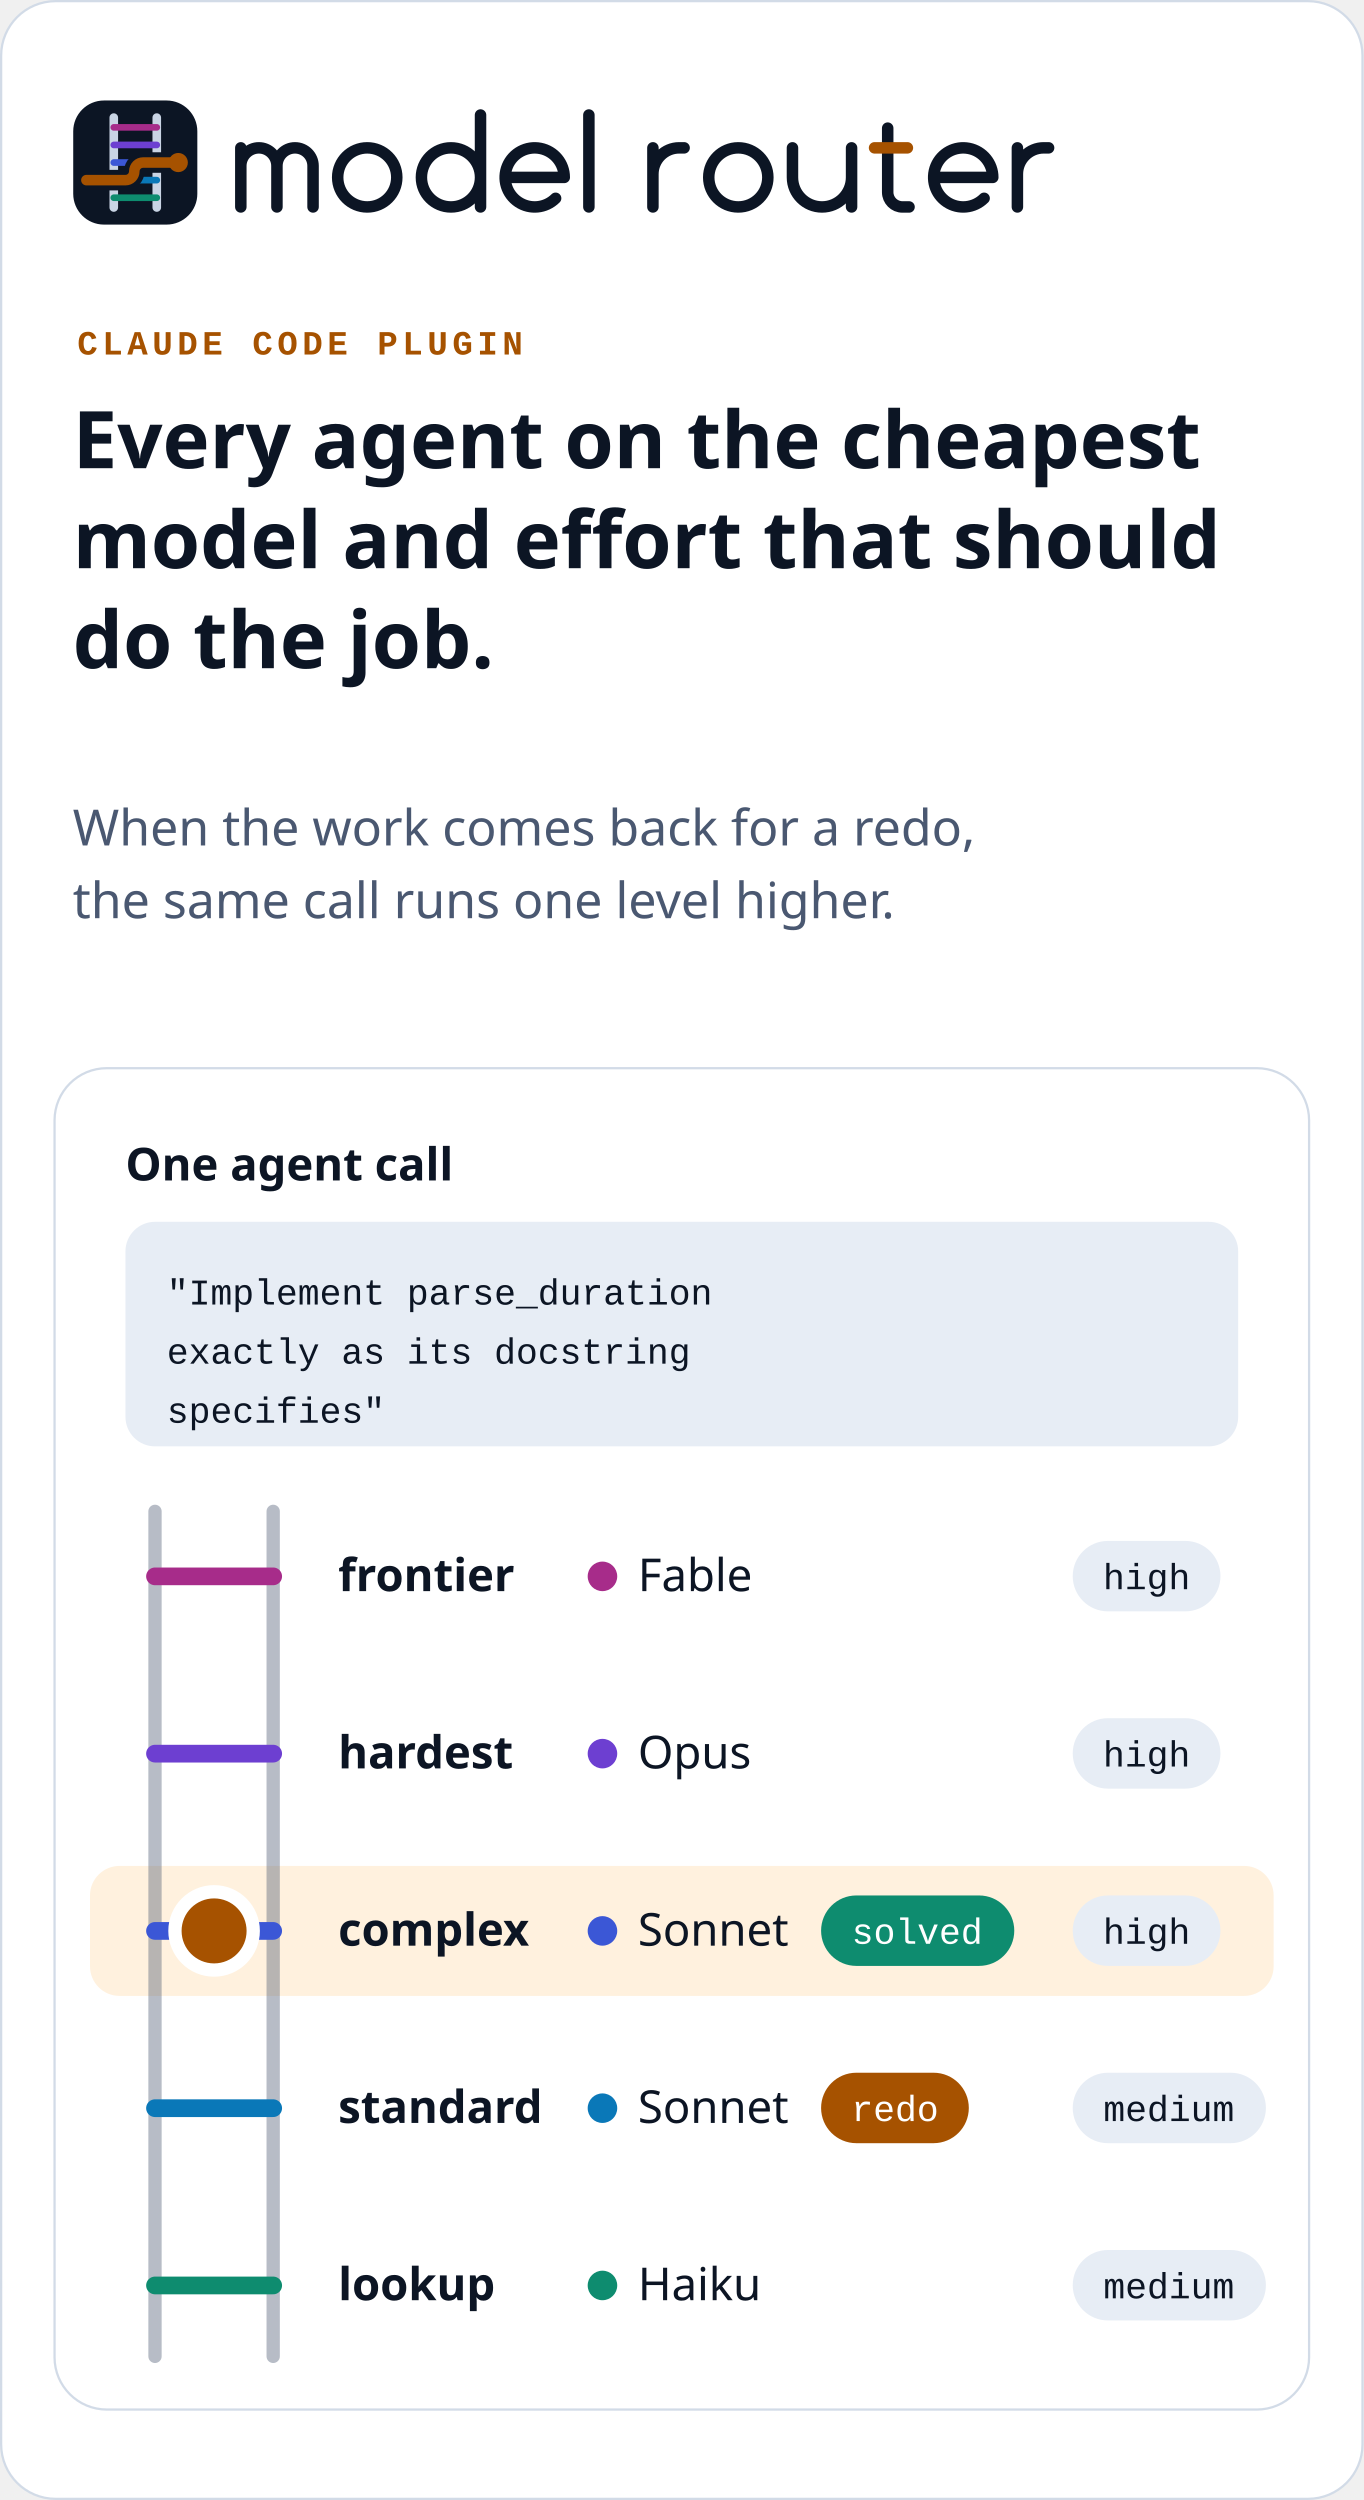
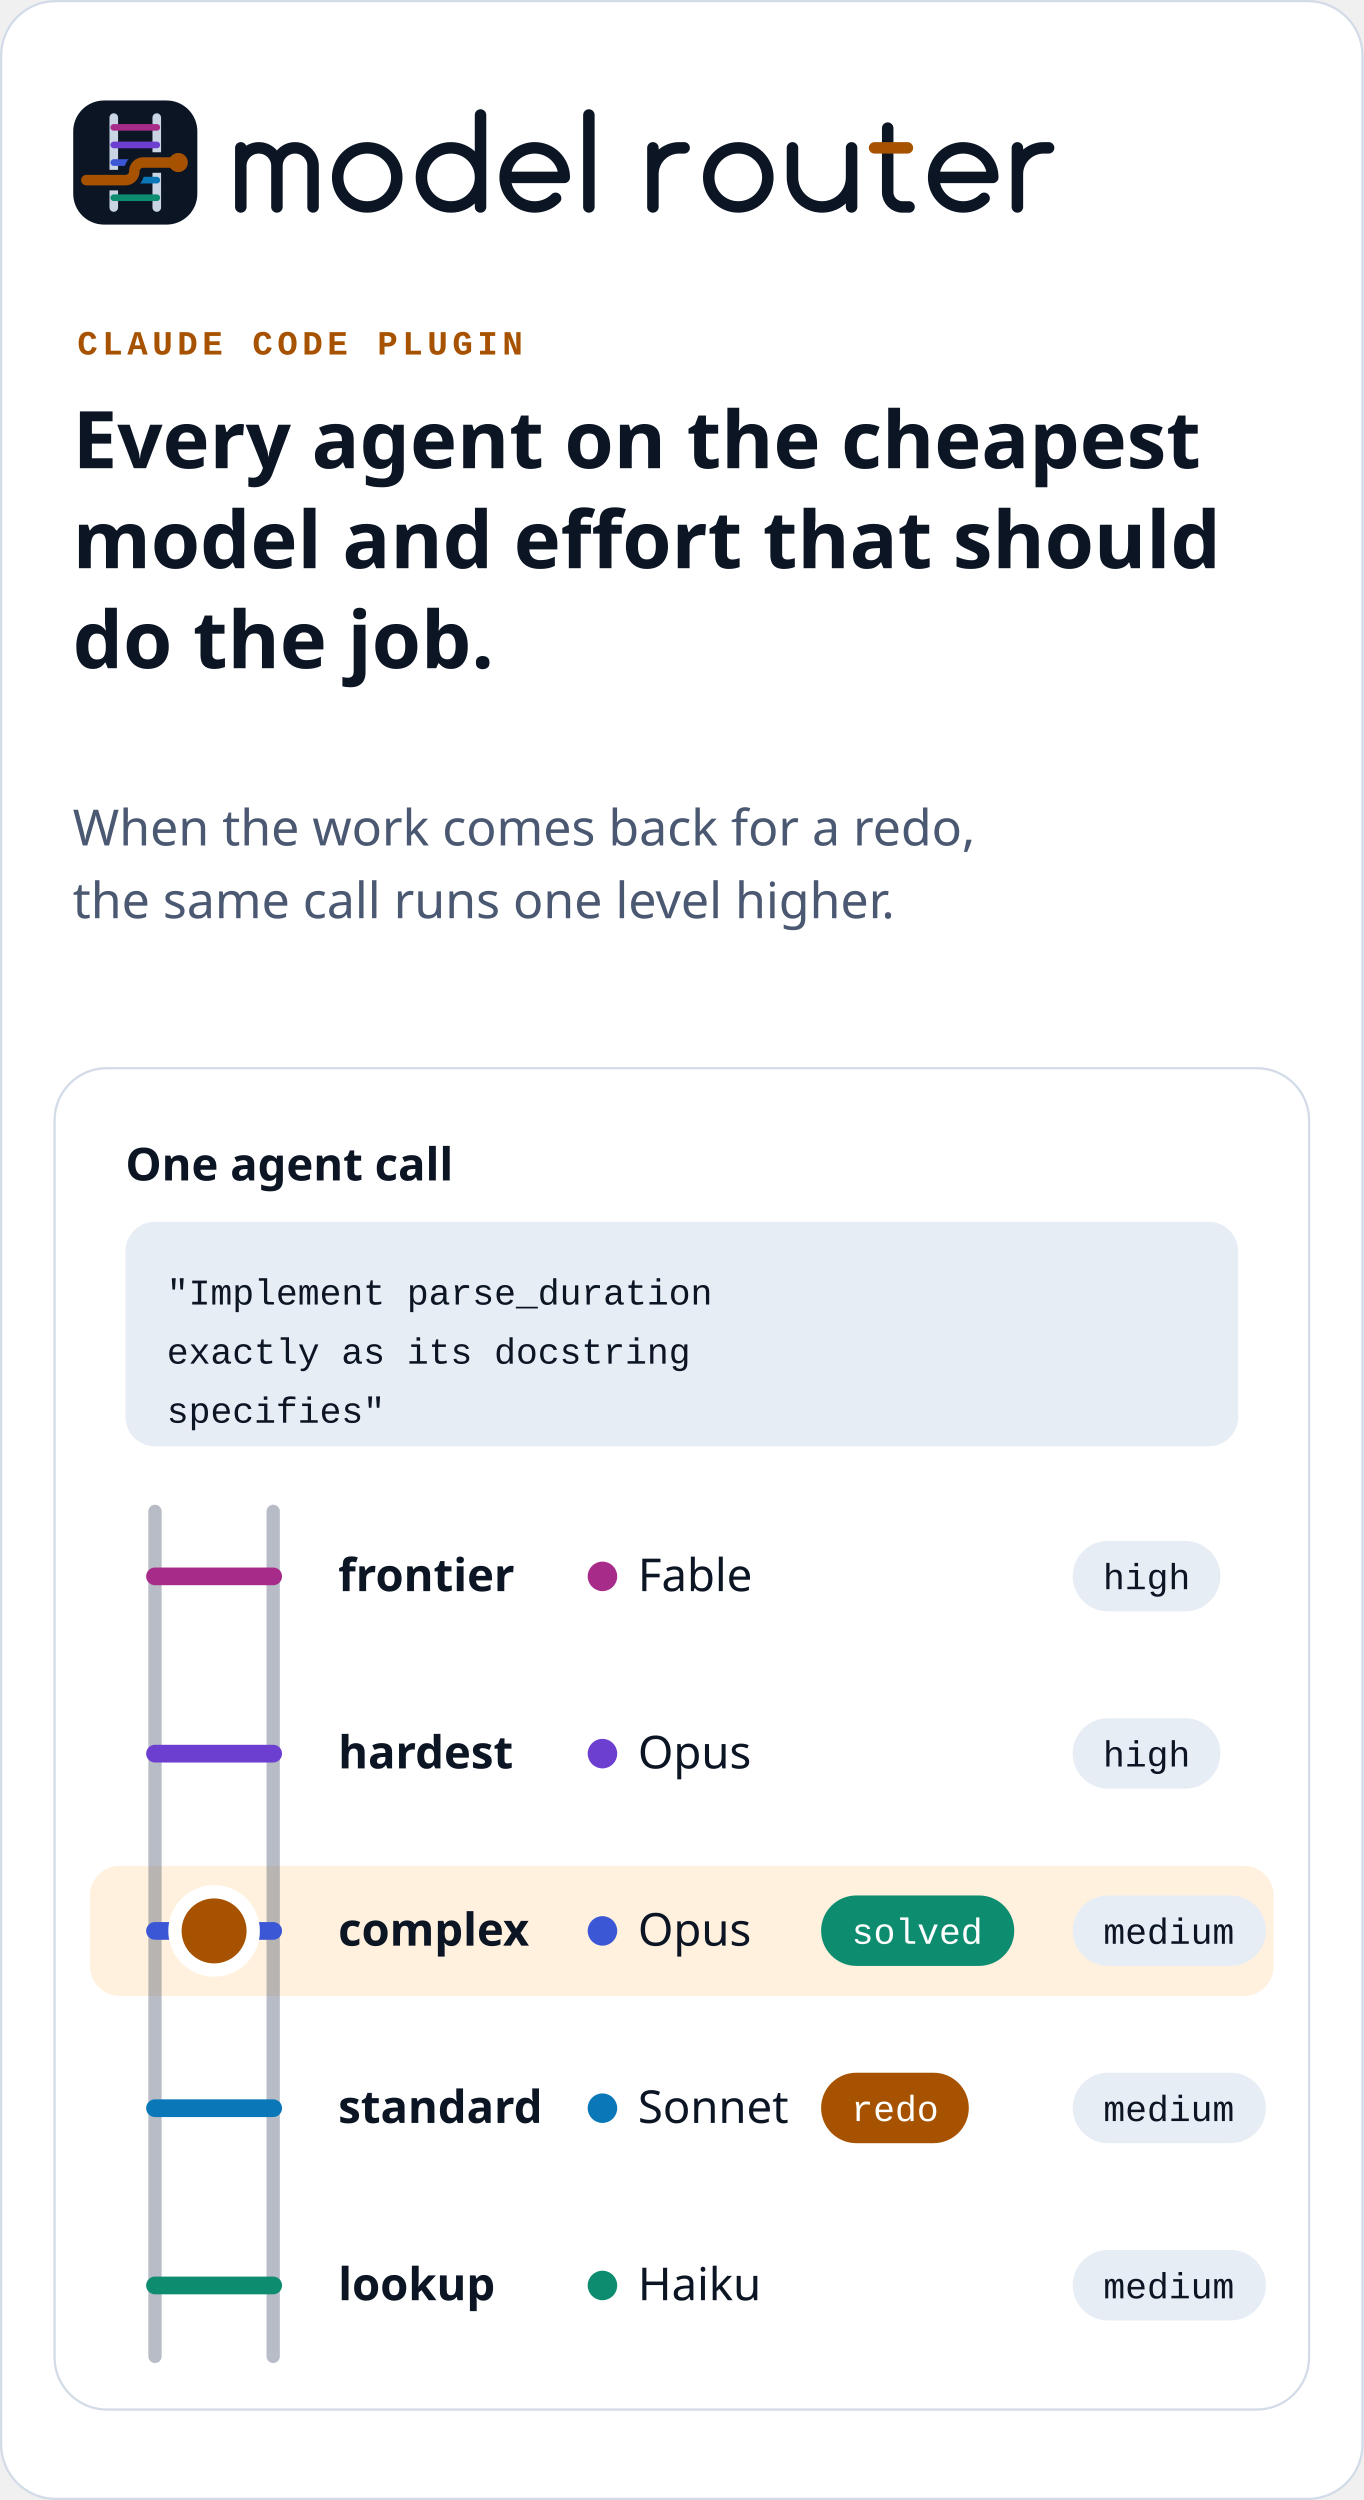
- <svg xmlns="http://www.w3.org/2000/svg" viewBox="0 0 600 1100" width="600" height="1100" role="img" aria-label="Model Router, a Claude Code plugin. An agent call to implement a function is profiled as standard and runs on Sonnet at medium effort. Its result comes back for a redo, so the same call climbs one level to complex, Sonnet at high effort, and is solved. The ladder runs lookup on Haiku at medium, standard on Sonnet at medium, complex on Sonnet at high, hardest on Opus at high and frontier on Fable at high.">
+ <svg xmlns="http://www.w3.org/2000/svg" viewBox="0 0 600 1100" width="600" height="1100" role="img" aria-label="Model Router, a Claude Code plugin. An agent call to implement a function is profiled as standard and runs on Sonnet at medium effort. Its result comes back for a redo, so the same call climbs one level to complex, Opus at medium effort, and is solved. The ladder runs lookup on Haiku at medium, standard on Sonnet at medium, complex on Opus at medium, hardest on Opus at high and frontier on Fable at high.">
  <style>text{font-family:-apple-system, BlinkMacSystemFont, "Segoe UI", "Noto Sans", Helvetica, Arial, sans-serif}.mono{font-family:ui-monospace, SFMono-Regular, "SF Mono", Menlo, Consolas, "Liberation Mono", monospace}.b{font-weight:600}.rail{stroke:#C9D4E4}.tilehalo{stroke:#0C1524}.bg{fill:#F4F7FB}.card{fill:#FFFFFF;stroke:#D2DBE7}.ink{fill:#0C1524}.mut{fill:#4A5871}.faint{fill:#E7EDF5}.ln{stroke:#D2DBE7}.lnm{stroke:#4A5871}.inks{stroke:#0C1524}.rt{fill:#A65200}.rts{stroke:#A65200}.rtsoft{fill:#FFF1DE}.halo{stroke:#FFFFFF}.haloc{stroke:#F4F7FB}.tile{fill:#0C1524;stroke:#0C1524}.stop0{stop-color:#FFFFFF}.stop1{stop-color:#F4F7FB}.tag{fill:#FFFFFF}.r1{fill:#0E8C6F}.r1s{stroke:#0E8C6F}.r2{fill:#0A78B8}.r2s{stroke:#0A78B8}.r3{fill:#3B57D6}.r3s{stroke:#3B57D6}.r4{fill:#6D3FD1}.r4s{stroke:#6D3FD1}.r5{fill:#A72C8A}.r5s{stroke:#A72C8A}@media (prefers-color-scheme: dark){.bg{fill:#0A101B}.card{fill:#0F1828;stroke:#26344B}.ink{fill:#E7EDF6}.mut{fill:#9BA9BD}.faint{fill:#1A263A}.ln{stroke:#26344B}.lnm{stroke:#9BA9BD}.inks{stroke:#E7EDF6}.rt{fill:#FFB23E}.rts{stroke:#FFB23E}.rtsoft{fill:#33260F}.halo{stroke:#0F1828}.haloc{stroke:#0A101B}.tile{fill:#13203A;stroke:#2C3E60}.stop0{stop-color:#0F1828}.stop1{stop-color:#0A101B}.tag{fill:#0C1524}.r1{fill:#38D3A8}.r1s{stroke:#38D3A8}.r2{fill:#45B4F2}.r2s{stroke:#45B4F2}.r3{fill:#8196FF}.r3s{stroke:#8196FF}.r4{fill:#AA8BFF}.r4s{stroke:#AA8BFF}.r5{fill:#F27BCD}.r5s{stroke:#F27BCD}}.ptoken{animation:pt 10s ease-in-out infinite}@keyframes pt{0%{transform:translate(0px,-262.6px);opacity:0}6%{transform:translate(0px,-262.6px);opacity:1}18%{transform:translate(0px,78px)}44%{transform:translate(0px,78px)}54%{transform:translate(0px,0px)}92%{transform:translate(0px,0px);opacity:1}100%{transform:translate(0px,0px);opacity:0}}.pband{animation:pb 10s ease-in-out infinite}@keyframes pb{0%{transform:translate(0px,78px);opacity:0}14%{transform:translate(0px,78px);opacity:0}20%{transform:translate(0px,78px);opacity:1}44%{transform:translate(0px,78px)}54%{transform:translate(0px,0px)}92%{transform:translate(0px,0px);opacity:1}100%{transform:translate(0px,0px);opacity:0}}.pbrief{animation:pf 10s ease-in-out infinite}@keyframes pf{0%{opacity:0}5%{opacity:1}92%{opacity:1}100%{opacity:0}}.predo{animation:pr 10s ease-in-out infinite}@keyframes pr{0%{opacity:0}30%{opacity:0}34%{opacity:1}92%{opacity:1}100%{opacity:0}}.psolved{animation:ps 10s ease-in-out infinite}@keyframes ps{0%{opacity:0}58%{opacity:0}62%{opacity:1}92%{opacity:1}100%{opacity:0}}@media (prefers-reduced-motion: reduce){*{animation:none!important}}</style>
  <rect x="0.5" y="0.5" width="599" height="1099" rx="24" class="card" />
  <g transform="translate(32 44) scale(0.86)">
    <g transform="translate(0 0) scale(1)">
      <rect x="1" y="1" width="62" height="62" rx="15" class="tile" stroke-width="1.5" />
      <path d="M21 9V55M43 9V55" class="rail" stroke-width="4.4" stroke-linecap="round" fill="none" />
      <path d="M21 14H43" class="r5s" stroke-width="3.4" stroke-linecap="round" />
      <path d="M21 23H43" class="r4s" stroke-width="3.4" stroke-linecap="round" />
      <path d="M21 32H43" class="r3s" stroke-width="3.4" stroke-linecap="round" />
      <path d="M21 41H43" class="r2s" stroke-width="3.4" stroke-linecap="round" />
      <path d="M21 50H43" class="r1s" stroke-width="3.4" stroke-linecap="round" />
      <path d="M7 41H27A4.5 4.5 0 0 0 31.5 36.5A4.5 4.5 0 0 1 36 32H51" class="tilehalo" stroke-width="10.5" fill="none" stroke-linecap="round" />
      <path d="M7 41H27A4.5 4.5 0 0 0 31.5 36.5A4.5 4.5 0 0 1 36 32H51" class="rts" stroke-width="5.4" fill="none" stroke-linecap="round" stroke-linejoin="round" />
      <circle cx="54" cy="32" r="4.9" class="rt" />
    </g>
    <g transform="translate(86 6) scale(0.84)">
      <path d="M0 22V58M0 33A11 11 0 0 1 22 33V58M22 33A11 11 0 0 1 44 33V58M59 40A18 18 0 1 0 95 40A18 18 0 1 0 59 40M110 40A18 18 0 1 0 146 40A18 18 0 1 0 110 40M146 2V58M161 40H197A18 18 0 1 0 191.73 52.73M212 2V58M251 22V58M251 38A16 16 0 0 1 267 22H270M285 40A18 18 0 1 0 321 40A18 18 0 1 0 285 40M336 22V40A18 18 0 0 0 372 40M372 22V58M394 10V49A9 9 0 0 0 403 58H407M422 40H458A18 18 0 1 0 452.73 52.73M473 22V58M473 38A16 16 0 0 1 489 22H492" class="inks" fill="none" stroke-width="7" stroke-linecap="round" stroke-linejoin="round" />
      <path d="M386 22H406" class="rts" fill="none" stroke-width="7" stroke-linecap="round" stroke-linejoin="round" />
    </g>
  </g>
  <text x="34" y="156" class="mono rt b" font-size="15" letter-spacing="2">CLAUDE CODE PLUGIN</text>
  <text x="32" y="206" class="ink b" font-size="35">Every agent on the cheapest</text>
  <text x="32" y="250" class="ink b" font-size="35">model and effort that should</text>
  <text x="32" y="294" class="ink b" font-size="35">do the job.</text>
  <text x="32" y="372" class="mut" font-size="22">When the work comes back for a redo,</text>
  <text x="32" y="404" class="mut" font-size="22">the same call runs one level higher.</text>
  <rect x="24" y="470" width="552" height="590.2" rx="23" class="card" stroke-width="1" />
  <text x="55.2" y="519.4" class="ink b" font-size="20">One agent call</text>
  <g class="pbrief">
    <rect x="55.2" y="537.6" width="489.6" height="98.8" rx="13" class="faint" stroke-width="0" />
    <text x="73.4" y="574" class="mono ink" font-size="16">"Implement parse_duration</text>
    <text x="73.4" y="600" class="mono ink" font-size="16">exactly as its docstring</text>
    <text x="73.4" y="626" class="mono ink" font-size="16">specifies"</text>
  </g>
  <rect x="39.6" y="821" width="520.8" height="57.2" rx="13" class="rtsoft pband" />
  <path d="M68.2 665V1036.8M120.2 665V1036.8" class="lnm" stroke-width="5.85" stroke-linecap="round" opacity="0.4" />
  <path d="M68.2 1005.6H120.2" class="r1s" stroke-width="7.8" stroke-linecap="round" />
  <text x="148.8" y="1012.1" class="ink b" font-size="20">lookup</text>
  <circle cx="265.08" cy="1005.6" r="6.5" class="r1" />
  <text x="280.68" y="1012.1" class="ink" font-size="20">Haiku</text>
  <rect x="472" y="990" width="85" height="31" rx="15.5" class="faint" />
  <text x="514.28" y="1011.26" class="mono ink" font-size="16" text-anchor="middle">medium</text>
  <path d="M68.2 927.6H120.2" class="r2s" stroke-width="7.8" stroke-linecap="round" />
  <text x="148.8" y="934.1" class="ink b" font-size="20">standard</text>
  <circle cx="265.08" cy="927.6" r="6.5" class="r2" />
  <text x="280.68" y="934.1" class="ink" font-size="20">Sonnet</text>
  <rect x="472" y="912" width="85" height="31" rx="15.5" class="faint" />
  <text x="514.28" y="933.26" class="mono ink" font-size="16" text-anchor="middle">medium</text>
  <path d="M68.2 849.6H120.2" class="r3s" stroke-width="7.8" stroke-linecap="round" />
  <text x="148.8" y="856.1" class="ink b" font-size="20">complex</text>
  <circle cx="265.08" cy="849.6" r="6.5" class="r3" />
-   <text x="280.68" y="856.1" class="ink" font-size="20">Sonnet</text>
-   <rect x="472" y="834" width="65" height="31" rx="15.5" class="faint" />
-   <text x="504.52" y="855.26" class="mono ink" font-size="16" text-anchor="middle">high</text>
+   <text x="280.68" y="856.1" class="ink" font-size="20">Opus</text>
+   <rect x="472" y="834" width="85" height="31" rx="15.5" class="faint" />
+   <text x="514.28" y="855.26" class="mono ink" font-size="16" text-anchor="middle">medium</text>
  <path d="M68.2 771.6H120.2" class="r4s" stroke-width="7.8" stroke-linecap="round" />
  <text x="148.8" y="778.1" class="ink b" font-size="20">hardest</text>
  <circle cx="265.08" cy="771.6" r="6.5" class="r4" />
  <text x="280.68" y="778.1" class="ink" font-size="20">Opus</text>
  <rect x="472" y="756" width="65" height="31" rx="15.5" class="faint" />
  <text x="504.52" y="777.26" class="mono ink" font-size="16" text-anchor="middle">high</text>
  <path d="M68.2 693.6H120.2" class="r5s" stroke-width="7.8" stroke-linecap="round" />
  <text x="148.8" y="700.1" class="ink b" font-size="20">frontier</text>
  <circle cx="265.08" cy="693.6" r="6.5" class="r5" />
  <text x="280.68" y="700.1" class="ink" font-size="20">Fable</text>
  <rect x="472" y="678" width="65" height="31" rx="15.5" class="faint" />
  <text x="504.52" y="699.26" class="mono ink" font-size="16" text-anchor="middle">high</text>
  <g class="predo">
    <rect x="361.28" y="912" width="65" height="31" rx="15.5" class="rt" />
    <text x="393.8" y="933.26" class="mono tag" font-size="16" text-anchor="middle">redo</text>
  </g>
  <g class="psolved">
    <rect x="361.28" y="834" width="85" height="31" rx="15.5" class="r1" />
    <text x="403.56" y="855.26" class="mono tag" font-size="16" text-anchor="middle">solved</text>
  </g>
  <g class="ptoken">
    <circle cx="94.2" cy="849.6" r="16.9" class="halo" fill="none" stroke-width="6.5" />
    <circle cx="94.2" cy="849.6" r="14.3" class="rt" />
  </g>
</svg>
